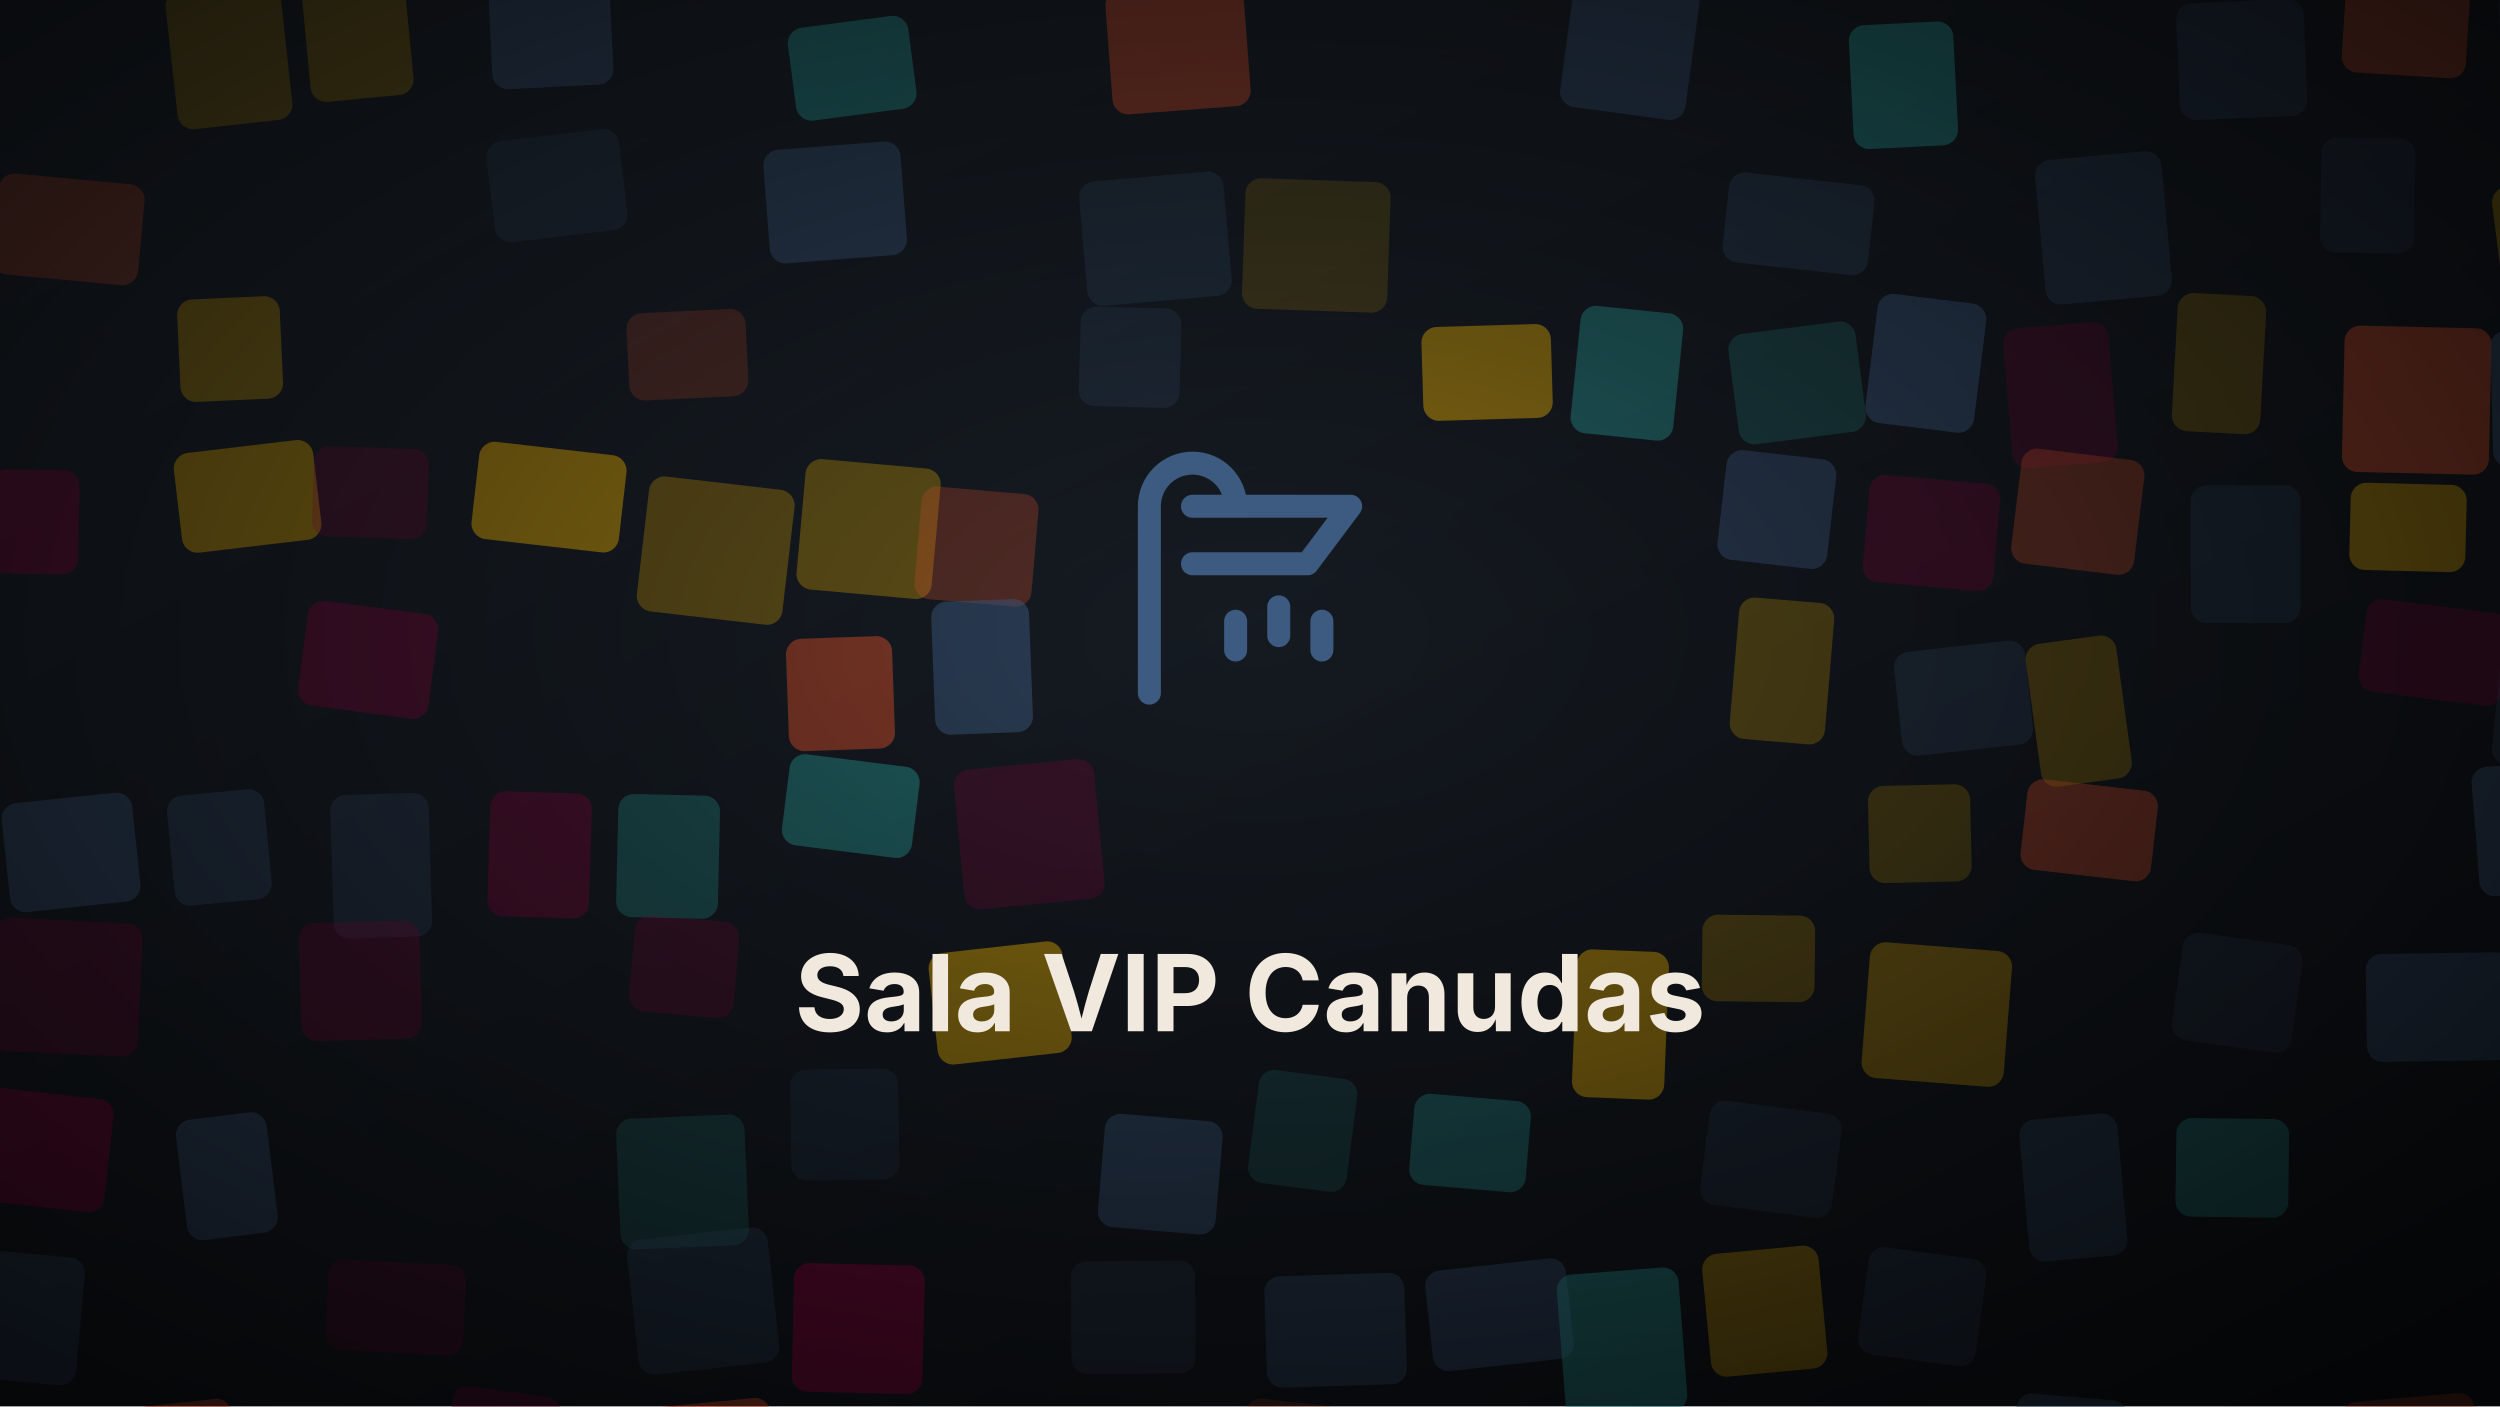
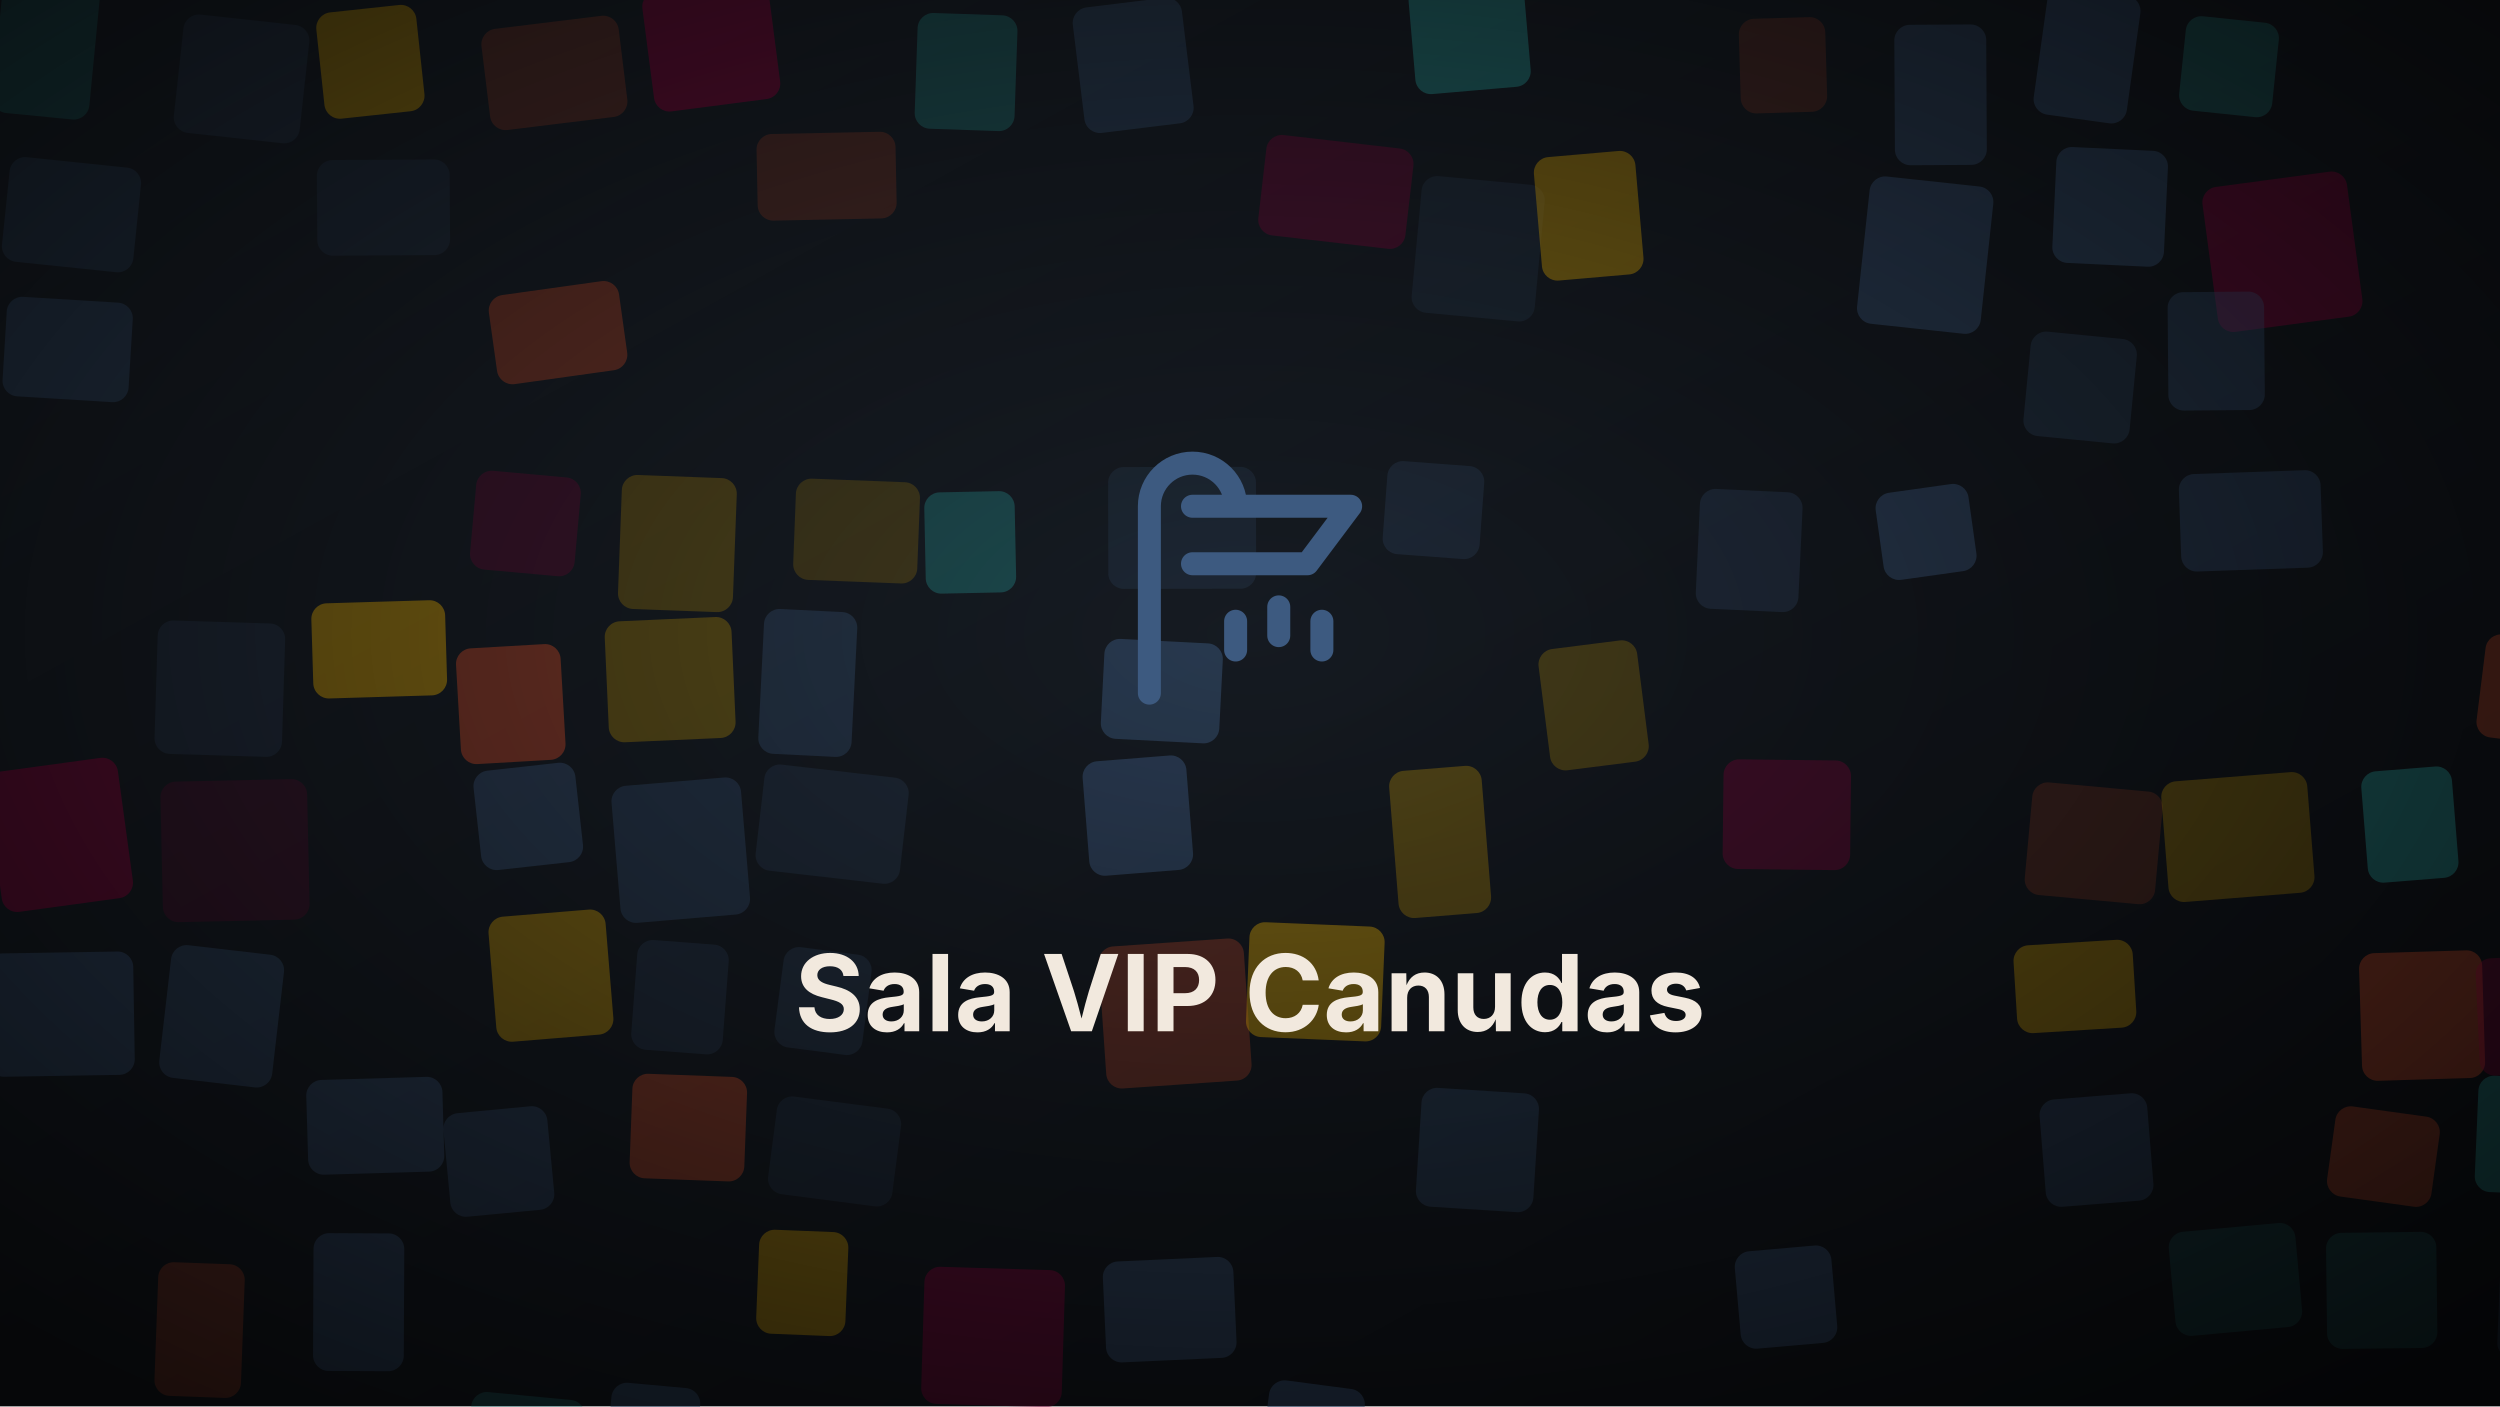
<svg xmlns="http://www.w3.org/2000/svg" viewBox="0 0 800 450" width="800" height="450" role="img" aria-label="Sala VIP Canudas">
  <defs>
    <linearGradient id="fondo" x1="0" y1="0" x2="1" y2="1">
      <stop offset="0" stop-color="#1C232C" />
      <stop offset="1" stop-color="#0E1116" />
    </linearGradient>
    <radialGradient id="vignetta" cx="50%" cy="45%" r="70%">
      <stop offset="0" stop-color="#000" stop-opacity="0" />
      <stop offset="1" stop-color="#000" stop-opacity="0.72" />
    </radialGradient>
  </defs>
  <rect width="800" height="450" fill="url(#fondo)" />
  <g>
-     <rect x="-57.08" y="-1.27" width="45.94" height="31.73" rx="5" fill="#3D5A80" opacity="0.32" transform="rotate(5 -34.1 14.59)" />
-     <rect x="-43.83" y="207.89" width="42.27" height="40.84" rx="5" fill="#E8552E" opacity="0.43" transform="rotate(-4.4 -22.69 228.31)" />
-     <rect x="-49.84" y="248.67" width="40.59" height="35.82" rx="5" fill="#E8552E" opacity="0.44" transform="rotate(3.87 -29.55 266.58)" />
-     <rect x="-46.67" y="304.96" width="43.18" height="39.45" rx="5" fill="#3D5A80" opacity="0.23" transform="rotate(0.68 -25.08 324.68)" />
-     <rect x="-7.43" y="-48.29" width="46.47" height="31.55" rx="5" fill="#E8552E" opacity="0.38" transform="rotate(-0.49 15.8 -32.51)" />
-     <rect x="-1.5" y="57.2" width="46.82" height="32.41" rx="5" fill="#E8552E" opacity="0.33" transform="rotate(5.34 21.91 73.41)" />
-     <rect x="-2.93" y="150.33" width="28.17" height="33.34" rx="5" fill="#A50044" opacity="0.38" transform="rotate(1 11.16 167)" />
-     <rect x="1.77" y="255.24" width="41.96" height="35.04" rx="5" fill="#3D5A80" opacity="0.52" transform="rotate(-6.07 22.75 272.76)" />
-     <rect x="-2.22" y="294.55" width="47.13" height="42.72" rx="5" fill="#A50044" opacity="0.28" transform="rotate(2.8 21.34 315.91)" />
-     <rect x="-6.18" y="349.86" width="41.18" height="36.42" rx="5" fill="#A50044" opacity="0.47" transform="rotate(6.43 14.41 368.07)" />
-     <rect x="-6.13" y="401.33" width="31.92" height="40.99" rx="5" fill="#3D5A80" opacity="0.46" transform="rotate(5.17 9.83 421.83)" />
-     <rect x="-6.99" y="457.01" width="47.37" height="43.6" rx="5" fill="#3D5A80" opacity="0.43" transform="rotate(2.98 16.7 478.81)" />
-     <rect x="54.81" y="-4.67" width="36.94" height="44.66" rx="5" fill="#F2B705" opacity="0.29" transform="rotate(-6.31 73.28 17.66)" />
-     <rect x="57.2" y="95.29" width="32.87" height="32.82" rx="5" fill="#F2B705" opacity="0.38" transform="rotate(-2.63 73.63 111.7)" />
-     <rect x="56.79" y="142.78" width="44.89" height="32.12" rx="5" fill="#F2B705" opacity="0.48" transform="rotate(-6.76 79.23 158.84)" />
-     <rect x="54.6" y="253.51" width="31.21" height="35.37" rx="5" fill="#3D5A80" opacity="0.37" transform="rotate(-5.45 70.2 271.19)" />
-     <rect x="57.97" y="356.98" width="29.23" height="38.82" rx="5" fill="#3D5A80" opacity="0.54" transform="rotate(-7.05 72.59 376.39)" />
-     <rect x="43.96" y="448.72" width="31.93" height="38.81" rx="5" fill="#E8552E" opacity="0.54" transform="rotate(-6.12 59.92 468.13)" />
-     <rect x="97.18" y="-43.95" width="28.52" height="42.44" rx="5" fill="#3D5A80" opacity="0.22" transform="rotate(2.44 111.44 -22.73)" />
-     <rect x="97.9" y="-7.85" width="33.08" height="39.43" rx="5" fill="#F2B705" opacity="0.3" transform="rotate(-5.49 114.44 11.86)" />
-     <rect x="100.11" y="143.23" width="36.81" height="28.86" rx="5" fill="#A50044" opacity="0.24" transform="rotate(1.87 118.51 157.66)" />
-     <rect x="96.78" y="194.26" width="42.06" height="33.77" rx="5" fill="#A50044" opacity="0.36" transform="rotate(7.49 117.81 211.14)" />
-     <rect x="106.23" y="254.05" width="31.5" height="45.99" rx="5" fill="#3D5A80" opacity="0.28" transform="rotate(-1.74 121.98 277.05)" />
-     <rect x="96.03" y="294.98" width="38.59" height="37.8" rx="5" fill="#A50044" opacity="0.27" transform="rotate(-1.59 115.32 313.88)" />
-     <rect x="104.58" y="403.84" width="44.09" height="29.1" rx="5" fill="#A50044" opacity="0.24" transform="rotate(2.86 126.62 418.39)" />
-     <rect x="156.63" y="-43.41" width="28.72" height="41.5" rx="5" fill="#3D5A80" opacity="0.3" transform="rotate(4.22 170.99 -22.66)" />
-     <rect x="156.97" y="-4.48" width="38.8" height="32.31" rx="5" fill="#3D5A80" opacity="0.51" transform="rotate(-2.88 176.37 11.68)" />
-     <rect x="156.88" y="43.12" width="42.68" height="32.55" rx="5" fill="#3D5A80" opacity="0.22" transform="rotate(-6.83 178.22 59.39)" />
-     <rect x="151.96" y="143.43" width="47.45" height="31.31" rx="5" fill="#F2B705" opacity="0.54" transform="rotate(6.53 175.68 159.09)" />
-     <rect x="156.41" y="253.57" width="32.53" height="39.99" rx="5" fill="#A50044" opacity="0.35" transform="rotate(1.77 172.68 273.57)" />
-     <rect x="142.25" y="445.11" width="34.98" height="44.99" rx="5" fill="#A50044" opacity="0.3" transform="rotate(7.96 159.74 467.6)" />
-     <rect x="200.93" y="99.52" width="38.12" height="27.96" rx="5" fill="#E8552E" opacity="0.24" transform="rotate(-2.8 220 113.5)" />
-     <rect x="205.59" y="154.48" width="46.88" height="43.45" rx="5" fill="#F2B705" opacity="0.33" transform="rotate(6.64 229.03 176.21)" />
-     <rect x="197.5" y="254.35" width="32.57" height="39.41" rx="5" fill="#2CA6A4" opacity="0.35" transform="rotate(1.34 213.79 274.05)" />
-     <rect x="202.15" y="293.91" width="33.55" height="30.87" rx="5" fill="#A50044" opacity="0.24" transform="rotate(4.9 218.93 309.34)" />
-     <rect x="197.84" y="357.3" width="41.1" height="41.87" rx="5" fill="#2CA6A4" opacity="0.24" transform="rotate(-2.47 218.39 378.23)" />
-     <rect x="202.37" y="394.62" width="45.27" height="43.47" rx="5" fill="#3D5A80" opacity="0.3" transform="rotate(-6.23 225.01 416.35)" />
-     <rect x="204.18" y="448.92" width="44.13" height="44.61" rx="5" fill="#E8552E" opacity="0.55" transform="rotate(-5.53 226.24 471.22)" />
-     <rect x="253.27" y="6.87" width="38.84" height="29.94" rx="5" fill="#2CA6A4" opacity="0.5" transform="rotate(-7.52 272.69 21.83)" />
-     <rect x="245.24" y="46.57" width="44.01" height="36.44" rx="5" fill="#3D5A80" opacity="0.51" transform="rotate(-4.41 267.24 64.8)" />
-     <rect x="256.25" y="148.35" width="43.41" height="41.9" rx="5" fill="#F2B705" opacity="0.35" transform="rotate(5.15 277.96 169.3)" />
-     <rect x="251.97" y="203.98" width="33.97" height="35.98" rx="5" fill="#E8552E" opacity="0.5" transform="rotate(-2 268.96 221.97)" />
-     <rect x="251.29" y="243.27" width="41.92" height="29.36" rx="5" fill="#2CA6A4" opacity="0.46" transform="rotate(7.19 272.25 257.95)" />
-     <rect x="253.05" y="342.11" width="34.56" height="35.49" rx="5" fill="#3D5A80" opacity="0.19" transform="rotate(-0.89 270.33 359.86)" />
-     <rect x="253.72" y="404.57" width="41.83" height="41.2" rx="5" fill="#A50044" opacity="0.54" transform="rotate(1.36 274.64 425.17)" />
-     <rect x="254.09" y="456.48" width="41.16" height="37.46" rx="5" fill="#A50044" opacity="0.32" transform="rotate(-1.68 274.67 475.21)" />
-     <rect x="295.41" y="-46.64" width="28.67" height="27.55" rx="5" fill="#F2B705" opacity="0.4" transform="rotate(7.26 309.74 -32.87)" />
-     <rect x="293.71" y="156.85" width="37.55" height="36.14" rx="5" fill="#E8552E" opacity="0.3" transform="rotate(4.92 312.48 174.92)" />
-     <rect x="298.6" y="192.09" width="31.32" height="42.62" rx="5" fill="#3D5A80" opacity="0.55" transform="rotate(-2.19 314.26 213.4)" />
-     <rect x="306.85" y="244.51" width="45.04" height="44.88" rx="5" fill="#A50044" opacity="0.24" transform="rotate(-5.47 329.37 266.95)" />
-     <rect x="298.48" y="302.99" width="43.14" height="35.91" rx="5" fill="#F2B705" opacity="0.53" transform="rotate(-6.36 320.05 320.94)" />
-     <rect x="302.61" y="452.63" width="46.34" height="33.77" rx="5" fill="#3D5A80" opacity="0.53" transform="rotate(6.53 325.79 469.51)" />
-     <rect x="354.8" y="-4.59" width="44.34" height="39.92" rx="5" fill="#E8552E" opacity="0.47" transform="rotate(-4.34 376.97 15.38)" />
-     <rect x="346.55" y="56.42" width="46.38" height="39.92" rx="5" fill="#3D5A80" opacity="0.25" transform="rotate(-4.99 369.74 76.38)" />
-     <rect x="345.5" y="98.41" width="32.27" height="31.83" rx="5" fill="#3D5A80" opacity="0.22" transform="rotate(1.61 361.63 114.33)" />
-     <rect x="352.38" y="357.56" width="37.81" height="36.35" rx="5" fill="#3D5A80" opacity="0.51" transform="rotate(4.82 371.29 375.74)" />
-     <rect x="342.76" y="403.53" width="39.78" height="36.02" rx="5" fill="#3D5A80" opacity="0.23" transform="rotate(-0.39 362.64 421.54)" />
-     <rect x="397.97" y="57.65" width="46.49" height="41.79" rx="5" fill="#F2B705" opacity="0.18" transform="rotate(1.95 421.22 78.54)" />
-     <rect x="400.98" y="343.68" width="31.75" height="36.43" rx="5" fill="#2CA6A4" opacity="0.2" transform="rotate(7.38 416.85 361.9)" />
-     <rect x="404.98" y="407.84" width="44.84" height="35.68" rx="5" fill="#3D5A80" opacity="0.4" transform="rotate(-1.77 427.4 425.68)" />
-     <rect x="396.91" y="448.6" width="30.49" height="38.94" rx="5" fill="#E8552E" opacity="0.2" transform="rotate(6.23 412.16 468.07)" />
-     <rect x="455.15" y="104.16" width="41.44" height="30.04" rx="5" fill="#F2B705" opacity="0.5" transform="rotate(-1.69 475.86 119.18)" />
-     <rect x="451.7" y="351.13" width="37.41" height="29.26" rx="5" fill="#2CA6A4" opacity="0.39" transform="rotate(4.83 470.41 365.76)" />
-     <rect x="457.17" y="404.55" width="45.31" height="32.34" rx="5" fill="#3D5A80" opacity="0.46" transform="rotate(-6.3 479.83 420.71)" />
-     <rect x="498.38" y="-43.96" width="35.45" height="36.21" rx="5" fill="#3D5A80" opacity="0.21" transform="rotate(-7.13 516.1 -25.85)" />
-     <rect x="501.32" y="-6.75" width="40.45" height="43.24" rx="5" fill="#3D5A80" opacity="0.46" transform="rotate(7.66 521.55 14.87)" />
-     <rect x="504.11" y="98.96" width="33" height="40.95" rx="5" fill="#2CA6A4" opacity="0.45" transform="rotate(5.83 520.61 119.43)" />
-     <rect x="503.78" y="304.19" width="29.54" height="47.32" rx="5" fill="#F2B705" opacity="0.51" transform="rotate(2.31 518.55 327.84)" />
-     <rect x="499.52" y="406.66" width="39.06" height="46.02" rx="5" fill="#2CA6A4" opacity="0.48" transform="rotate(-4.43 519.05 429.67)" />
-     <rect x="552.14" y="57.15" width="46.78" height="28.93" rx="5" fill="#3D5A80" opacity="0.3" transform="rotate(6.33 575.53 71.61)" />
-     <rect x="554.6" y="104.75" width="40.99" height="35.57" rx="5" fill="#2CA6A4" opacity="0.24" transform="rotate(-7.33 575.1 122.53)" />
-     <rect x="550.93" y="145.4" width="35.33" height="35.31" rx="5" fill="#3D5A80" opacity="0.46" transform="rotate(6.55 568.59 163.06)" />
-     <rect x="554.96" y="192.02" width="30.56" height="45.4" rx="5" fill="#F2B705" opacity="0.28" transform="rotate(4.78 570.24 214.73)" />
-     <rect x="544.68" y="292.85" width="36.07" height="27.7" rx="5" fill="#F2B705" opacity="0.26" transform="rotate(0.67 562.71 306.7)" />
-     <rect x="545.41" y="354.16" width="42.55" height="33.63" rx="5" fill="#3D5A80" opacity="0.2" transform="rotate(7.36 566.69 370.97)" />
-     <rect x="546.04" y="399.84" width="37.39" height="39.48" rx="5" fill="#F2B705" opacity="0.4" transform="rotate(-5.41 564.73 419.58)" />
-     <rect x="553.41" y="452.52" width="28.21" height="35.49" rx="5" fill="#E8552E" opacity="0.54" transform="rotate(-0.94 567.52 470.27)" />
-     <rect x="605.15" y="-48.19" width="29.24" height="39.26" rx="5" fill="#3D5A80" opacity="0.52" transform="rotate(-1.22 619.77 -28.56)" />
-     <rect x="592.37" y="7.44" width="33.46" height="39.68" rx="5" fill="#2CA6A4" opacity="0.51" transform="rotate(-2.9 609.1 27.28)" />
-     <rect x="598.75" y="95.45" width="35.04" height="41.62" rx="5" fill="#3D5A80" opacity="0.53" transform="rotate(7.03 616.27 116.25)" />
-     <rect x="597.1" y="153.33" width="41.95" height="34.42" rx="5" fill="#A50044" opacity="0.28" transform="rotate(4.92 618.08 170.54)" />
-     <rect x="607.25" y="206.71" width="42.14" height="33.41" rx="5" fill="#3D5A80" opacity="0.26" transform="rotate(-6.32 628.32 223.42)" />
-     <rect x="597.99" y="251.22" width="32.7" height="31.11" rx="5" fill="#F2B705" opacity="0.23" transform="rotate(-1.33 614.34 266.78)" />
-     <rect x="596.97" y="302.87" width="45.62" height="43.57" rx="5" fill="#F2B705" opacity="0.37" transform="rotate(4.48 619.78 324.66)" />
-     <rect x="596.11" y="400.84" width="37.94" height="34.6" rx="5" fill="#3D5A80" opacity="0.24" transform="rotate(7.55 615.08 418.14)" />
-     <rect x="642.2" y="-51.04" width="43.72" height="43.03" rx="5" fill="#A50044" opacity="0.53" transform="rotate(-5.29 664.06 -29.53)" />
-     <rect x="652.83" y="49.69" width="40.58" height="46.44" rx="5" fill="#3D5A80" opacity="0.3" transform="rotate(-5.21 673.11 72.91)" />
-     <rect x="642.46" y="103.98" width="33.78" height="44.99" rx="5" fill="#A50044" opacity="0.24" transform="rotate(-4.79 659.35 126.48)" />
-     <rect x="645.1" y="145.26" width="39.59" height="37.02" rx="5" fill="#E8552E" opacity="0.34" transform="rotate(6.95 664.89 163.77)" />
-     <rect x="650.54" y="204.5" width="29.29" height="46.12" rx="5" fill="#F2B705" opacity="0.26" transform="rotate(-7.8 665.18 227.56)" />
-     <rect x="647.54" y="251.12" width="42.01" height="29.16" rx="5" fill="#E8552E" opacity="0.39" transform="rotate(6.48 668.55 265.7)" />
-     <rect x="647.71" y="357.21" width="31.53" height="45.61" rx="5" fill="#3D5A80" opacity="0.33" transform="rotate(-5.04 663.47 380.01)" />
-     <rect x="643.96" y="446.95" width="35.65" height="39.33" rx="5" fill="#3D5A80" opacity="0.45" transform="rotate(4.84 661.78 466.62)" />
-     <rect x="698.88" y="-57.37" width="35.78" height="29.49" rx="5" fill="#F2B705" opacity="0.39" transform="rotate(4.43 716.77 -42.62)" />
-     <rect x="696.95" y="0.35" width="40.82" height="37.42" rx="5" fill="#3D5A80" opacity="0.28" transform="rotate(-2.42 717.36 19.06)" />
-     <rect x="695.91" y="94.22" width="28.35" height="44.27" rx="5" fill="#F2B705" opacity="0.24" transform="rotate(3.11 710.08 116.35)" />
-     <rect x="701.06" y="155.29" width="35.09" height="44.1" rx="5" fill="#3D5A80" opacity="0.22" transform="rotate(-0.02 718.61 177.34)" />
-     <rect x="696.61" y="300.29" width="38.57" height="34.72" rx="5" fill="#3D5A80" opacity="0.19" transform="rotate(7.87 715.89 317.65)" />
-     <rect x="696.29" y="357.93" width="36.1" height="31.57" rx="5" fill="#2CA6A4" opacity="0.36" transform="rotate(0.73 714.34 373.72)" />
-     <rect x="755.37" y="-48.26" width="35.07" height="45.33" rx="5" fill="#2CA6A4" opacity="0.2" transform="rotate(-2.83 772.91 -25.59)" />
-     <rect x="750" y="-7.69" width="39.79" height="31.84" rx="5" fill="#E8552E" opacity="0.43" transform="rotate(3.55 769.9 8.24)" />
-     <rect x="742.63" y="44.13" width="30.06" height="36.85" rx="5" fill="#3D5A80" opacity="0.2" transform="rotate(0.98 757.66 62.55)" />
-     <rect x="749.84" y="104.63" width="47.03" height="46.83" rx="5" fill="#E8552E" opacity="0.5" transform="rotate(1.29 773.35 128.05)" />
-     <rect x="752" y="154.82" width="37.13" height="27.91" rx="5" fill="#F2B705" opacity="0.46" transform="rotate(1.48 770.57 168.78)" />
-     <rect x="755.81" y="193.89" width="46.17" height="29.81" rx="5" fill="#A50044" opacity="0.28" transform="rotate(7.16 778.89 208.8)" />
-     <rect x="757.23" y="305" width="46.9" height="34.53" rx="5" fill="#3D5A80" opacity="0.43" transform="rotate(-0.87 780.68 322.26)" />
-     <rect x="750.76" y="447.11" width="42.66" height="45.99" rx="5" fill="#E8552E" opacity="0.35" transform="rotate(-4.89 772.09 470.1)" />
-     <rect x="800.33" y="-3.6" width="36.9" height="44.99" rx="5" fill="#3D5A80" opacity="0.39" transform="rotate(-1.91 818.78 18.9)" />
-     <rect x="798.94" y="57.78" width="39.32" height="35.27" rx="5" fill="#F2B705" opacity="0.39" transform="rotate(-7.35 818.6 75.41)" />
-     <rect x="797.37" y="105.46" width="34.16" height="43.69" rx="5" fill="#3D5A80" opacity="0.51" transform="rotate(-1.45 814.45 127.31)" />
-     <rect x="802.3" y="143.72" width="44.29" height="35.97" rx="5" fill="#F2B705" opacity="0.25" transform="rotate(-6.25 824.44 161.7)" />
-     <rect x="798.8" y="207.23" width="30.24" height="38.66" rx="5" fill="#3D5A80" opacity="0.24" transform="rotate(5.76 813.92 226.56)" />
-     <rect x="792.12" y="244.63" width="28.04" height="41.51" rx="5" fill="#3D5A80" opacity="0.47" transform="rotate(-4.5 806.14 265.39)" />
-     <rect x="801.9" y="394.65" width="47.33" height="30.14" rx="5" fill="#E8552E" opacity="0.19" transform="rotate(-3.67 825.56 409.72)" />
-     <rect x="800.08" y="449.8" width="28.34" height="28.76" rx="5" fill="#A50044" opacity="0.23" transform="rotate(-0.92 814.25 464.18)" />
+     <rect x="-42.87" y="-52.72" width="30.47" height="33.8" rx="5" fill="#A50044" opacity="0.51" transform="rotate(-1.84 -27.63 -35.82)" />
+     <rect x="-52.22" y="-0.29" width="32.36" height="37.24" rx="5" fill="#3D5A80" opacity="0.53" transform="rotate(-4.95 -36.04 18.33)" />
+     <rect x="-53.87" y="43.71" width="39.05" height="28.67" rx="5" fill="#A50044" opacity="0.51" transform="rotate(-2.24 -34.34 58.05)" />
+     <rect x="-52.92" y="94.08" width="28.66" height="29.7" rx="5" fill="#3D5A80" opacity="0.4" transform="rotate(-1.07 -38.59 108.93)" />
+     <rect x="-57.59" y="152.54" width="28.88" height="31.48" rx="5" fill="#3D5A80" opacity="0.38" transform="rotate(-3.71 -43.15 168.28)" />
+     <rect x="-55.29" y="205.7" width="46.41" height="40.8" rx="5" fill="#3D5A80" opacity="0.21" transform="rotate(-7.85 -32.08 226.1)" />
+     <rect x="-52.13" y="296.34" width="31" height="27.59" rx="5" fill="#A50044" opacity="0.53" transform="rotate(3.59 -36.63 310.14)" />
+     <rect x="-50.91" y="350.13" width="38.69" height="32.58" rx="5" fill="#3D5A80" opacity="0.3" transform="rotate(-5.31 -31.56 366.42)" />
+     <rect x="-0.85" y="-7.55" width="31.21" height="44.86" rx="5" fill="#2CA6A4" opacity="0.28" transform="rotate(5.56 14.75 14.88)" />
+     <rect x="1.74" y="51.88" width="42.27" height="33.66" rx="5" fill="#3D5A80" opacity="0.32" transform="rotate(5.93 22.88 68.71)" />
+     <rect x="1.45" y="95.89" width="40.41" height="31.9" rx="5" fill="#3D5A80" opacity="0.45" transform="rotate(3.5 21.65 111.84)" />
+     <rect x="-2.03" y="244.51" width="42.35" height="45.3" rx="5" fill="#A50044" opacity="0.49" transform="rotate(-7.79 19.14 267.16)" />
+     <rect x="-3.95" y="304.79" width="46.83" height="39.47" rx="5" fill="#3D5A80" opacity="0.5" transform="rotate(-0.94 19.47 324.52)" />
+     <rect x="2.5" y="454.45" width="39.87" height="39.64" rx="5" fill="#3D5A80" opacity="0.35" transform="rotate(7.81 22.43 474.28)" />
+     <rect x="57.04" y="6.21" width="40.52" height="38.09" rx="5" fill="#3D5A80" opacity="0.24" transform="rotate(6.24 77.3 25.25)" />
+     <rect x="49.95" y="199.03" width="40.8" height="42.7" rx="5" fill="#3D5A80" opacity="0.23" transform="rotate(1.76 70.35 220.38)" />
+     <rect x="51.72" y="249.71" width="46.96" height="44.99" rx="5" fill="#A50044" opacity="0.19" transform="rotate(-1.24 75.2 272.2)" />
+     <rect x="52.74" y="303.85" width="36.37" height="42.74" rx="5" fill="#3D5A80" opacity="0.43" transform="rotate(6.62 70.92 325.22)" />
+     <rect x="50.02" y="404.22" width="27.7" height="42.8" rx="5" fill="#E8552E" opacity="0.34" transform="rotate(2.1 63.87 425.62)" />
+     <rect x="102.43" y="2.68" width="32.19" height="34.2" rx="5" fill="#F2B705" opacity="0.48" transform="rotate(-6.13 118.53 19.78)" />
+     <rect x="101.46" y="51.12" width="42.5" height="30.61" rx="5" fill="#3D5A80" opacity="0.2" transform="rotate(-0.33 122.71 66.42)" />
+     <rect x="99.93" y="192.56" width="42.83" height="30.46" rx="5" fill="#F2B705" opacity="0.51" transform="rotate(-1.72 121.35 207.79)" />
+     <rect x="98.29" y="345.08" width="43.59" height="30.34" rx="5" fill="#3D5A80" opacity="0.45" transform="rotate(-1.67 120.08 360.24)" />
+     <rect x="100.25" y="394.65" width="29.04" height="44.1" rx="5" fill="#3D5A80" opacity="0.49" transform="rotate(0.26 114.78 416.7)" />
+     <rect x="142.61" y="-55.84" width="45.61" height="46.89" rx="5" fill="#3D5A80" opacity="0.31" transform="rotate(6.06 165.41 -32.39)" />
+     <rect x="155.29" y="7.03" width="44.24" height="32.6" rx="5" fill="#E8552E" opacity="0.25" transform="rotate(-7 177.41 23.33)" />
+     <rect x="157.55" y="92.06" width="42.05" height="28.77" rx="5" fill="#E8552E" opacity="0.38" transform="rotate(-7.97 178.58 106.45)" />
+     <rect x="151.34" y="151.66" width="33.59" height="31.73" rx="5" fill="#A50044" opacity="0.25" transform="rotate(5.17 168.14 167.53)" />
+     <rect x="146.68" y="206.76" width="33.53" height="37.1" rx="5" fill="#E8552E" opacity="0.45" transform="rotate(-3.3 163.45 225.31)" />
+     <rect x="152.65" y="245.26" width="32.79" height="31.98" rx="5" fill="#3D5A80" opacity="0.45" transform="rotate(-6.33 169.04 261.25)" />
+     <rect x="157.51" y="292.13" width="37.59" height="40.15" rx="5" fill="#F2B705" opacity="0.42" transform="rotate(-4.7 176.31 312.21)" />
+     <rect x="142.93" y="355.04" width="33.4" height="33.28" rx="5" fill="#3D5A80" opacity="0.38" transform="rotate(-5.43 159.63 371.67)" />
+     <rect x="149" y="446.63" width="36.62" height="46.03" rx="5" fill="#2CA6A4" opacity="0.29" transform="rotate(5.44 167.31 469.64)" />
+     <rect x="198.6" y="-53.08" width="34.86" height="46.16" rx="5" fill="#3D5A80" opacity="0.42" transform="rotate(-2.54 216.02 -29.99)" />
+     <rect x="207.26" y="-4.97" width="40.7" height="38.8" rx="5" fill="#A50044" opacity="0.49" transform="rotate(-7.41 227.61 14.43)" />
+     <rect x="198.36" y="152.48" width="36.81" height="42.91" rx="5" fill="#F2B705" opacity="0.25" transform="rotate(2.13 216.77 173.94)" />
+     <rect x="194.14" y="198.11" width="40.62" height="38.75" rx="5" fill="#F2B705" opacity="0.3" transform="rotate(-2.56 214.45 217.48)" />
+     <rect x="197.04" y="250.05" width="41.6" height="44.01" rx="5" fill="#3D5A80" opacity="0.35" transform="rotate(-4.82 217.84 272.05)" />
+     <rect x="202.92" y="301.5" width="29.35" height="35.2" rx="5" fill="#3D5A80" opacity="0.23" transform="rotate(4.32 217.6 319.1)" />
+     <rect x="201.91" y="344.1" width="36.72" height="33.47" rx="5" fill="#E8552E" opacity="0.4" transform="rotate(2.14 220.26 360.84)" />
+     <rect x="193.98" y="443.25" width="28.52" height="45.6" rx="5" fill="#3D5A80" opacity="0.48" transform="rotate(5.21 208.24 466.05)" />
+     <rect x="242.27" y="42.52" width="44.48" height="27.73" rx="5" fill="#E8552E" opacity="0.23" transform="rotate(-1.16 264.51 56.38)" />
+     <rect x="254.24" y="153.73" width="39.73" height="32.42" rx="5" fill="#F2B705" opacity="0.19" transform="rotate(2.2 274.11 169.95)" />
+     <rect x="243.55" y="195.34" width="29.88" height="46.4" rx="5" fill="#3D5A80" opacity="0.37" transform="rotate(2.85 258.49 218.54)" />
+     <rect x="243.05" y="246.65" width="46.48" height="34.17" rx="5" fill="#3D5A80" opacity="0.21" transform="rotate(6.56 266.29 263.73)" />
+     <rect x="249.16" y="304.16" width="28.39" height="32.36" rx="5" fill="#3D5A80" opacity="0.24" transform="rotate(7.47 263.36 320.34)" />
+     <rect x="247.03" y="352.71" width="40.07" height="31.51" rx="5" fill="#3D5A80" opacity="0.19" transform="rotate(7.4 267.06 368.46)" />
+     <rect x="242.44" y="393.88" width="28.57" height="33.3" rx="5" fill="#F2B705" opacity="0.44" transform="rotate(2.29 256.72 410.53)" />
+     <rect x="248.51" y="454.4" width="35.34" height="31.19" rx="5" fill="#3D5A80" opacity="0.37" transform="rotate(5.5 266.18 470)" />
+     <rect x="305.98" y="-56.33" width="37.77" height="46.09" rx="5" fill="#2CA6A4" opacity="0.43" transform="rotate(-4.75 324.87 -33.29)" />
+     <rect x="293.16" y="4.52" width="31.97" height="37.06" rx="5" fill="#2CA6A4" opacity="0.35" transform="rotate(1.96 309.15 23.05)" />
+     <rect x="296" y="157.36" width="28.93" height="32.41" rx="5" fill="#2CA6A4" opacity="0.34" transform="rotate(-1.18 310.46 173.56)" />
+     <rect x="295.29" y="405.89" width="45" height="43.9" rx="5" fill="#A50044" opacity="0.42" transform="rotate(1.73 317.79 427.84)" />
+     <rect x="345.03" y="0.69" width="35.17" height="40.46" rx="5" fill="#3D5A80" opacity="0.4" transform="rotate(-7 362.61 20.92)" />
+     <rect x="354.63" y="149.43" width="47.3" height="38.99" rx="5" fill="#3D5A80" opacity="0.19" transform="rotate(-0.09 378.28 168.93)" />
+     <rect x="352.81" y="205.15" width="37.95" height="32.02" rx="5" fill="#3D5A80" opacity="0.48" transform="rotate(2.94 371.78 221.16)" />
+     <rect x="347.45" y="242.62" width="33.31" height="36.74" rx="5" fill="#3D5A80" opacity="0.49" transform="rotate(-4.55 364.11 260.98)" />
+     <rect x="352.71" y="301.54" width="46.61" height="45.56" rx="5" fill="#E8552E" opacity="0.3" transform="rotate(-3.96 376.02 324.32)" />
+     <rect x="353.4" y="402.93" width="41.81" height="32.33" rx="5" fill="#3D5A80" opacity="0.47" transform="rotate(-2.6 374.3 419.09)" />
+     <rect x="392.21" y="-46.03" width="39.52" height="30.86" rx="5" fill="#F2B705" opacity="0.45" transform="rotate(5.36 411.97 -30.6)" />
+     <rect x="403.79" y="45.26" width="47.38" height="32.32" rx="5" fill="#A50044" opacity="0.31" transform="rotate(6.59 427.48 61.42)" />
+     <rect x="399.25" y="295.79" width="43.29" height="36.78" rx="5" fill="#F2B705" opacity="0.43" transform="rotate(2.38 420.9 314.18)" />
+     <rect x="403.55" y="442.92" width="30.86" height="47.21" rx="5" fill="#3D5A80" opacity="0.55" transform="rotate(7.51 418.99 466.52)" />
+     <rect x="454.18" y="-48.39" width="45.78" height="42.3" rx="5" fill="#2CA6A4" opacity="0.53" transform="rotate(7.52 477.07 -27.24)" />
+     <rect x="451.77" y="-6.16" width="37.03" height="35.16" rx="5" fill="#2CA6A4" opacity="0.5" transform="rotate(-4.93 470.29 11.42)" />
+     <rect x="453.24" y="57.65" width="39.55" height="43.91" rx="5" fill="#3D5A80" opacity="0.19" transform="rotate(5.38 473.02 79.6)" />
+     <rect x="443.17" y="148.32" width="31.08" height="29.83" rx="5" fill="#3D5A80" opacity="0.23" transform="rotate(4.28 458.71 163.24)" />
+     <rect x="445.99" y="245.8" width="29.7" height="47.24" rx="5" fill="#F2B705" opacity="0.28" transform="rotate(-4.61 460.84 269.43)" />
+     <rect x="453.95" y="348.96" width="37.66" height="38.1" rx="5" fill="#3D5A80" opacity="0.32" transform="rotate(3.62 472.78 368.01)" />
+     <rect x="497.23" y="-49.78" width="47.21" height="44.46" rx="5" fill="#3D5A80" opacity="0.38" transform="rotate(0.04 520.84 -27.55)" />
+     <rect x="492.08" y="49.22" width="32.6" height="39.65" rx="5" fill="#F2B705" opacity="0.44" transform="rotate(-4.97 508.38 69.04)" />
+     <rect x="494.06" y="206.16" width="31.8" height="39.11" rx="5" fill="#F2B705" opacity="0.23" transform="rotate(-7.24 509.96 225.71)" />
+     <rect x="498.52" y="451.63" width="32.47" height="37.14" rx="5" fill="#A50044" opacity="0.24" transform="rotate(4.66 514.75 470.2)" />
+     <rect x="557.25" y="-46.44" width="42.62" height="33.26" rx="5" fill="#E8552E" opacity="0.4" transform="rotate(-7.23 578.56 -29.81)" />
+     <rect x="556.72" y="5.74" width="27.67" height="30.3" rx="5" fill="#E8552E" opacity="0.2" transform="rotate(-1.69 570.55 20.89)" />
+     <rect x="543.3" y="156.97" width="32.87" height="38.39" rx="5" fill="#3D5A80" opacity="0.27" transform="rotate(2.65 559.73 176.17)" />
+     <rect x="551.39" y="243.17" width="40.79" height="35.09" rx="5" fill="#A50044" opacity="0.32" transform="rotate(0.65 571.78 260.71)" />
+     <rect x="556.02" y="399.43" width="31.02" height="31.28" rx="5" fill="#3D5A80" opacity="0.46" transform="rotate(-5.02 571.52 415.06)" />
+     <rect x="606.28" y="7.88" width="29.41" height="44.94" rx="5" fill="#3D5A80" opacity="0.45" transform="rotate(-0.32 620.98 30.34)" />
+     <rect x="596.16" y="57.95" width="39.8" height="47.39" rx="5" fill="#3D5A80" opacity="0.5" transform="rotate(6.16 616.06 81.64)" />
+     <rect x="601.35" y="156.16" width="29.98" height="28.13" rx="5" fill="#3D5A80" opacity="0.5" transform="rotate(-8 616.34 170.22)" />
+     <rect x="648.89" y="-54.7" width="38.97" height="42.49" rx="5" fill="#A50044" opacity="0.48" transform="rotate(2.61 668.38 -33.45)" />
+     <rect x="652.82" y="-3.01" width="30.08" height="41.28" rx="5" fill="#3D5A80" opacity="0.49" transform="rotate(7.95 667.86 17.63)" />
+     <rect x="657.37" y="47.64" width="35.75" height="37.12" rx="5" fill="#3D5A80" opacity="0.51" transform="rotate(2.69 675.25 66.21)" />
+     <rect x="648.58" y="107.23" width="34.13" height="33.56" rx="5" fill="#3D5A80" opacity="0.3" transform="rotate(5.57 665.65 124.01)" />
+     <rect x="649.04" y="251.77" width="41.88" height="36.18" rx="5" fill="#E8552E" opacity="0.2" transform="rotate(5.26 669.98 269.85)" />
+     <rect x="644.86" y="301.59" width="38.22" height="28.16" rx="5" fill="#F2B705" opacity="0.38" transform="rotate(-3.55 663.97 315.67)" />
+     <rect x="653.6" y="350.78" width="34.56" height="34.46" rx="5" fill="#3D5A80" opacity="0.36" transform="rotate(-4.59 670.87 368.01)" />
+     <rect x="698.32" y="6.16" width="29.93" height="30.38" rx="5" fill="#2CA6A4" opacity="0.34" transform="rotate(5.95 713.28 21.35)" />
+     <rect x="707.05" y="57.17" width="46.65" height="46.8" rx="5" fill="#A50044" opacity="0.44" transform="rotate(-7.65 730.37 80.57)" />
+     <rect x="693.76" y="93.41" width="30.86" height="37.89" rx="5" fill="#3D5A80" opacity="0.4" transform="rotate(-0.48 709.19 112.35)" />
+     <rect x="697.59" y="151.07" width="45.38" height="31.21" rx="5" fill="#3D5A80" opacity="0.38" transform="rotate(-1.99 720.27 166.68)" />
+     <rect x="692.69" y="248.49" width="46.86" height="38.73" rx="5" fill="#F2B705" opacity="0.31" transform="rotate(-4.57 716.12 267.85)" />
+     <rect x="695" y="392.7" width="40.68" height="33.43" rx="5" fill="#2CA6A4" opacity="0.19" transform="rotate(-5.22 715.34 409.42)" />
+     <rect x="752.39" y="-51.54" width="39.19" height="36.77" rx="5" fill="#A50044" opacity="0.4" transform="rotate(-0.01 771.98 -33.16)" />
+     <rect x="756.61" y="245.99" width="29.1" height="35.74" rx="5" fill="#2CA6A4" opacity="0.51" transform="rotate(-4.6 771.17 263.86)" />
+     <rect x="755.37" y="304.55" width="39.4" height="40.87" rx="5" fill="#E8552E" opacity="0.46" transform="rotate(-1.74 775.07 324.98)" />
+     <rect x="745.84" y="355.56" width="33.7" height="29.1" rx="5" fill="#E8552E" opacity="0.39" transform="rotate(7.91 762.69 370.11)" />
+     <rect x="744.5" y="394.35" width="35.29" height="37.15" rx="5" fill="#2CA6A4" opacity="0.22" transform="rotate(-0.68 762.14 412.92)" />
+     <rect x="753.12" y="455.86" width="33.86" height="34.57" rx="5" fill="#E8552E" opacity="0.53" transform="rotate(-6.73 770.05 473.15)" />
+     <rect x="801.76" y="-45.9" width="35.35" height="31.95" rx="5" fill="#2CA6A4" opacity="0.5" transform="rotate(-0.57 819.44 -29.92)" />
+     <rect x="802.82" y="-5.87" width="29.84" height="43.91" rx="5" fill="#3D5A80" opacity="0.21" transform="rotate(-7.75 817.74 16.08)" />
+     <rect x="793.83" y="204.22" width="31.2" height="33.2" rx="5" fill="#E8552E" opacity="0.4" transform="rotate(7.1 809.42 220.82)" />
+     <rect x="792.83" y="305.88" width="44.14" height="37.6" rx="5" fill="#A50044" opacity="0.36" transform="rotate(-2.53 814.9 324.68)" />
+     <rect x="792.49" y="344.82" width="38.09" height="37.25" rx="5" fill="#2CA6A4" opacity="0.46" transform="rotate(2.42 811.54 363.45)" />
+     <rect x="799.79" y="393.06" width="30.04" height="42.09" rx="5" fill="#3D5A80" opacity="0.34" transform="rotate(2.35 814.81 414.1)" />
  </g>
  <rect width="800" height="450" fill="url(#vignetta)" />
  <g transform="translate(400 185) scale(4.6) translate(-12 -12)" fill="none" color="#3D5A80" stroke="#3D5A80" stroke-width="1.6" stroke-linecap="round" stroke-linejoin="round">
    <path d="M5 20V7a3 3 0 0 1 6 0M8 7h11l-3 4H8" />
    <path d="M11 15v2M14 14v2M17 15v2" />
  </g>
  <text x="400" y="330" font-size="34" text-anchor="middle" fill="#F2E9DE" font-family="system-ui,-apple-system,sans-serif" font-weight="700">Sala VIP Canudas</text>
</svg>
